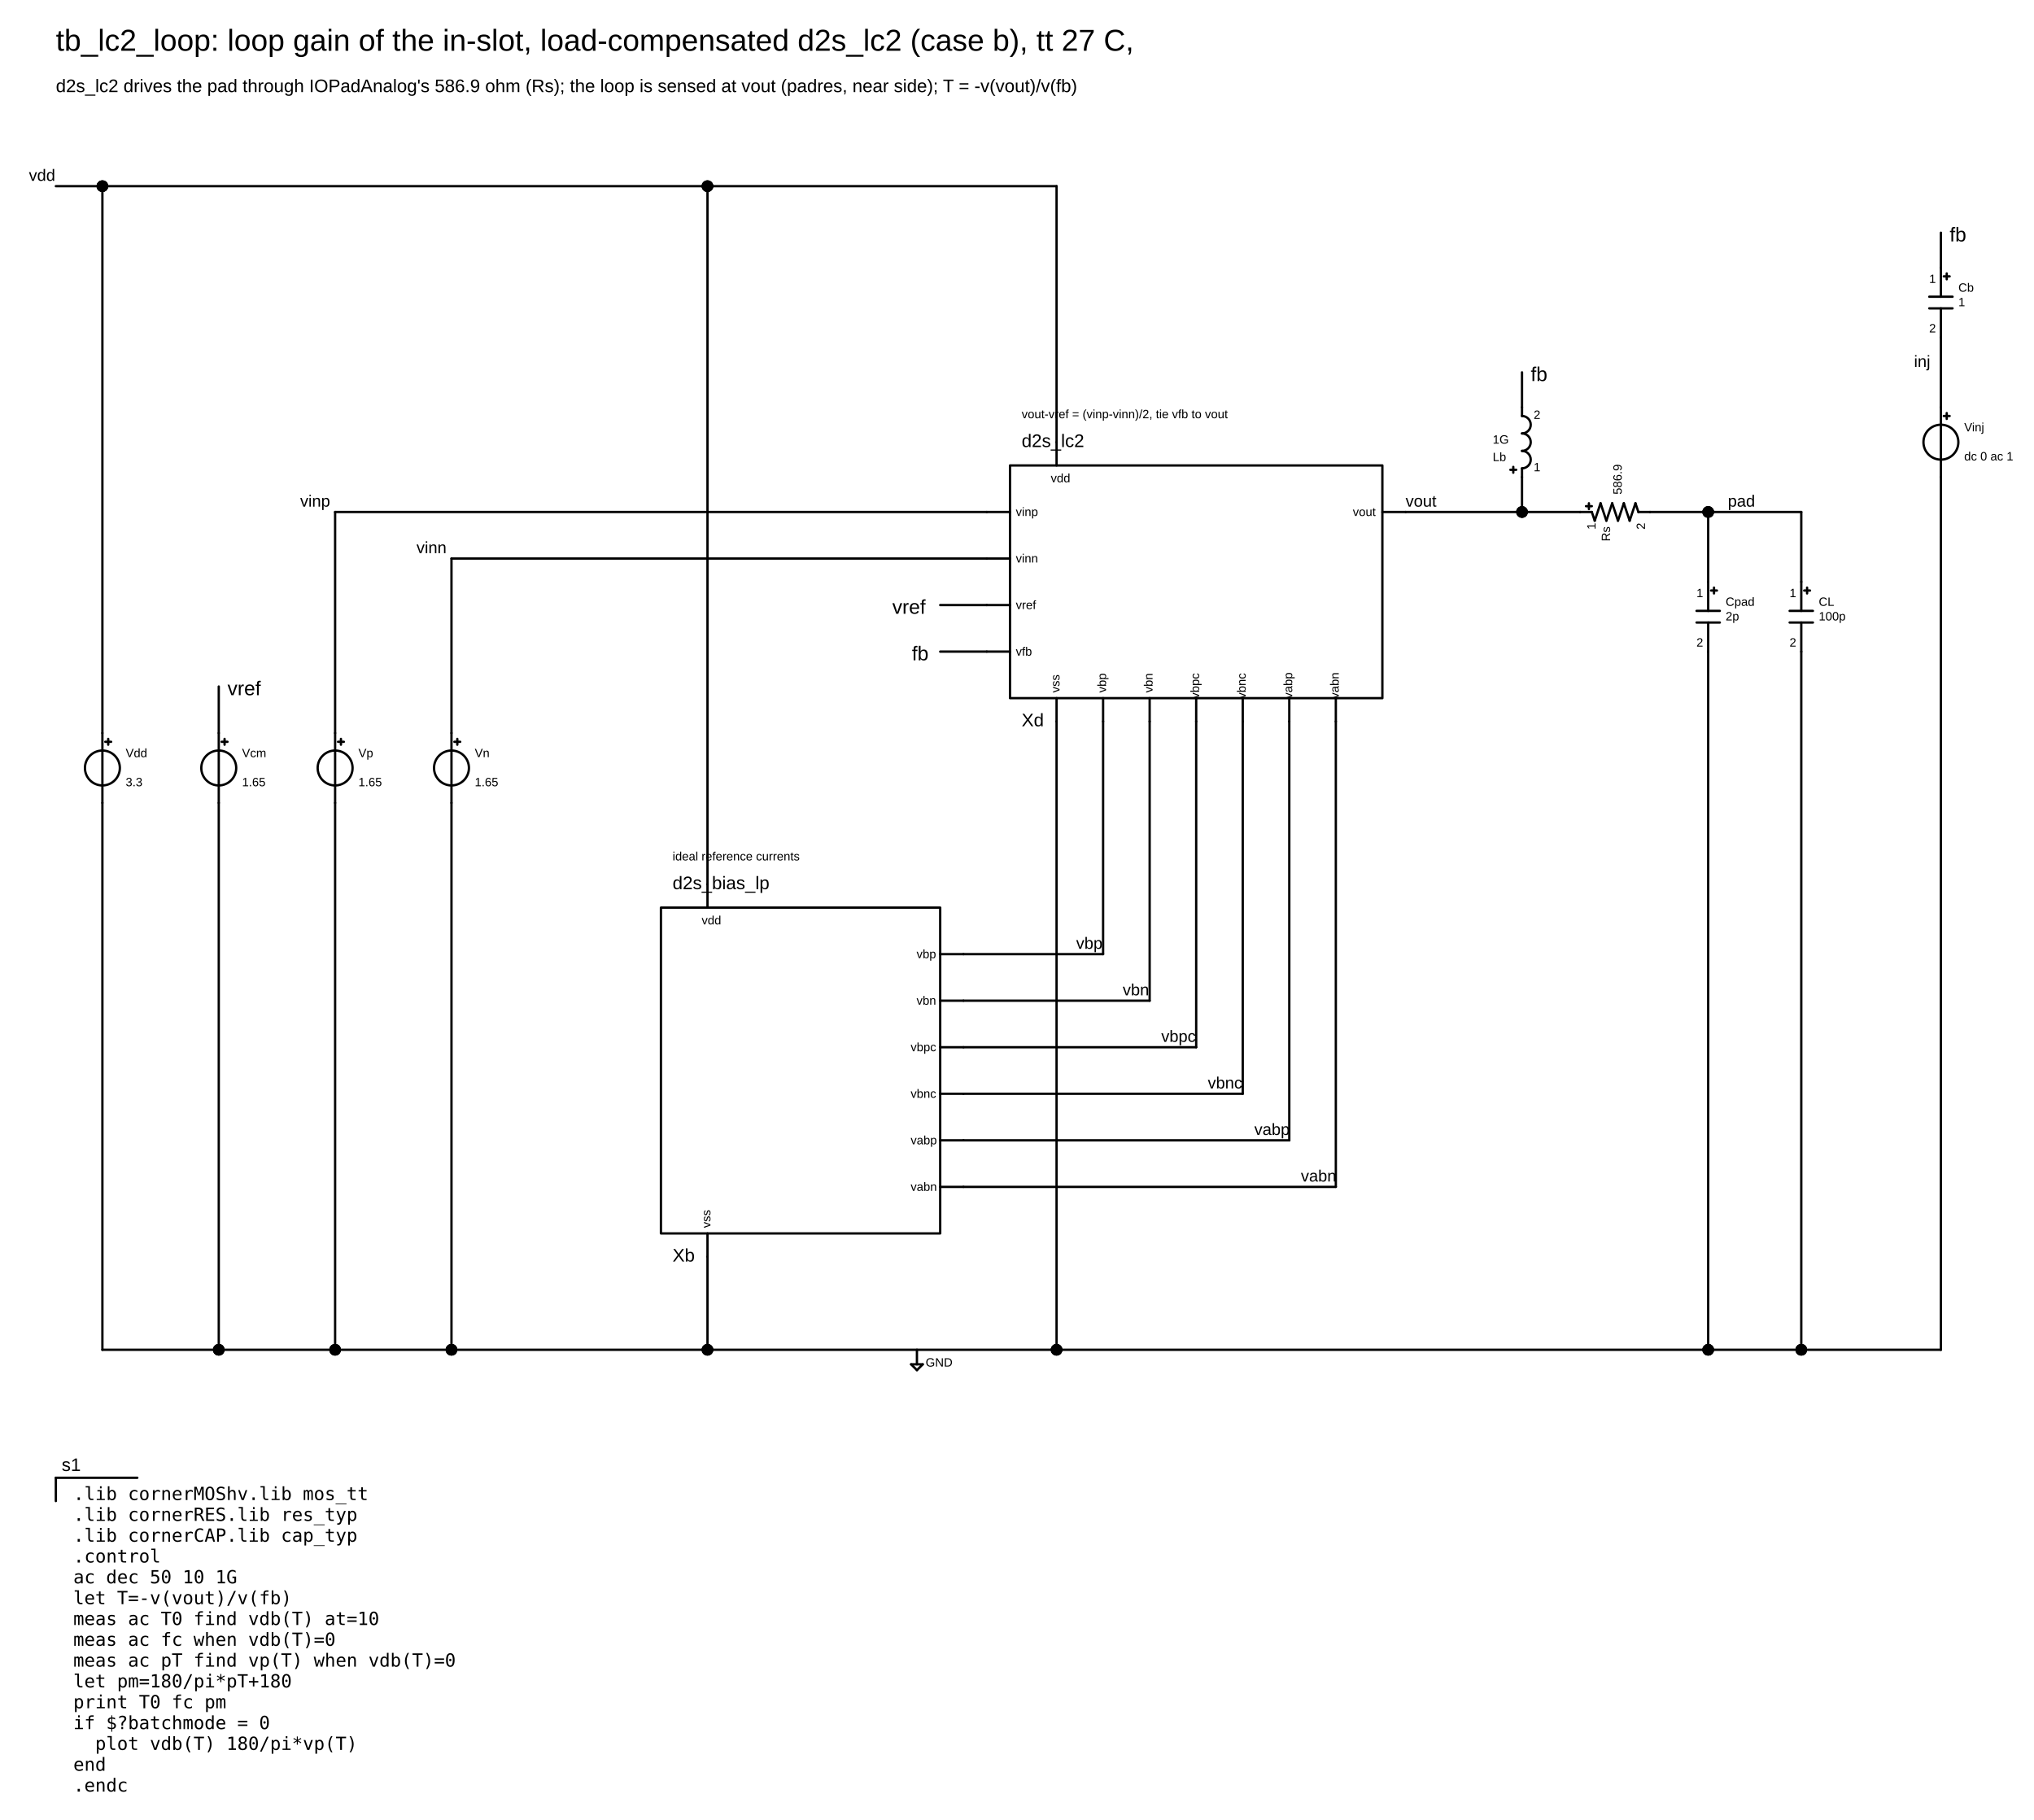
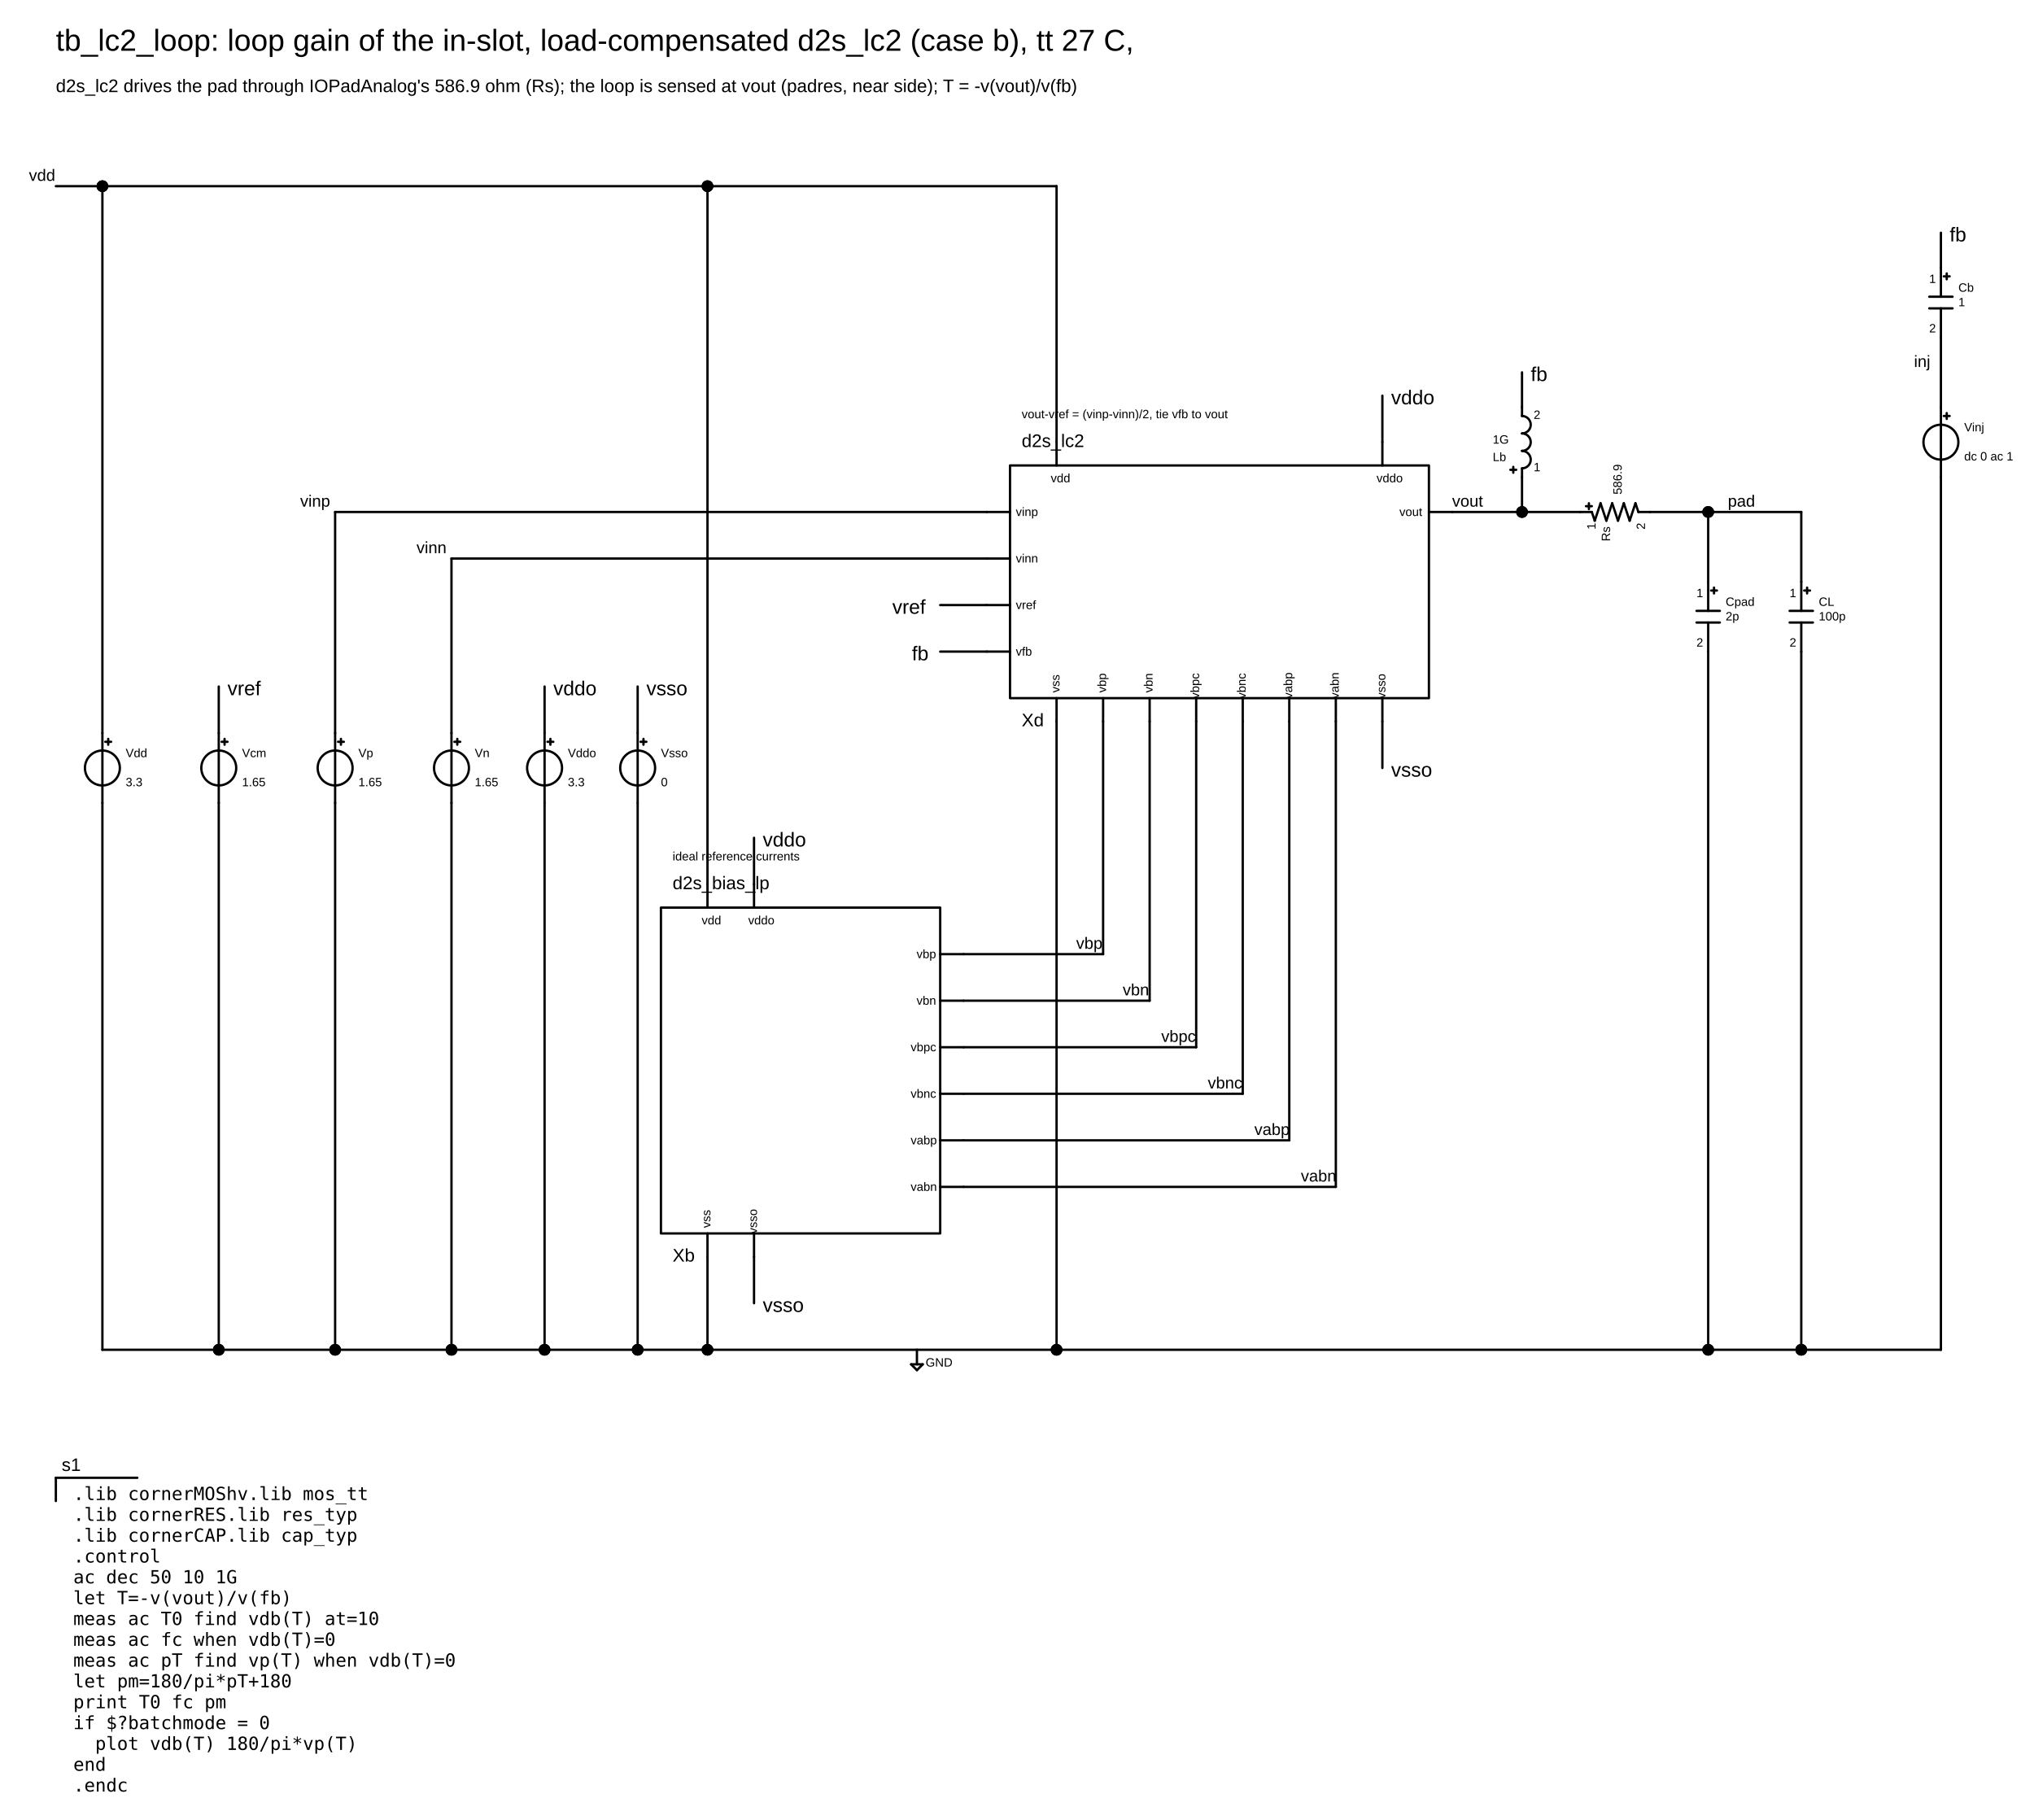
<svg xmlns="http://www.w3.org/2000/svg" width="1748" height="1564" viewBox="252 280 1748 1564" version="1.1">
  <style type="text/css">
.l0{
 fill: #ffffff;
  stroke: #ffffff;
  stroke-linecap:round;
  stroke-linejoin:round;
  stroke-width: 2;
}
.l1{
 fill: #000000;
  stroke: #000000;
  stroke-linecap:round;
  stroke-linejoin:round;
  stroke-width: 2;
}
.l2{
  fill: none;
  stroke: #808080;
  stroke-linecap:round;
  stroke-linejoin:round;
  stroke-width: 2;
}
.l3{
 fill: #000000; fill-opacity: 0.5;
  stroke: #000000;
  stroke-linecap:round;
  stroke-linejoin:round;
  stroke-width: 2;
}
.l4{
 fill: #000000;
  stroke: #000000;
  stroke-linecap:round;
  stroke-linejoin:round;
  stroke-width: 2;
}
.l5{
 fill: #000000;
  stroke: #000000;
  stroke-linecap:round;
  stroke-linejoin:round;
  stroke-width: 2;
}
.l6{
 fill: #000000; fill-opacity: 0.5;
  stroke: #000000;
  stroke-linecap:round;
  stroke-linejoin:round;
  stroke-width: 2;
}
.l7{
 fill: #ffffff; fill-opacity: 0.5;
  stroke: #ffffff;
  stroke-linecap:round;
  stroke-linejoin:round;
  stroke-width: 2;
}
.l8{
 fill: #000000; fill-opacity: 0.5;
  stroke: #000000;
  stroke-linecap:round;
  stroke-linejoin:round;
  stroke-width: 2;
}
.l9{
 fill: #000000; fill-opacity: 0.5;
  stroke: #000000;
  stroke-linecap:round;
  stroke-linejoin:round;
  stroke-width: 2;
}
.l10{
 fill: #d55e00;
  stroke: #d55e00;
  stroke-linecap:round;
  stroke-linejoin:round;
  stroke-width: 2;
}
.l11{
 fill: #000000; fill-opacity: 0.5;
  stroke: #000000;
  stroke-linecap:round;
  stroke-linejoin:round;
  stroke-width: 2;
}
.l12{
 fill: #000000; fill-opacity: 0.5;
  stroke: #000000;
  stroke-linecap:round;
  stroke-linejoin:round;
  stroke-width: 2;
}
.l13{
 fill: #000000; fill-opacity: 0.5;
  stroke: #000000;
  stroke-linecap:round;
  stroke-linejoin:round;
  stroke-width: 2;
}
.l14{
  fill: none;
  stroke: #000000;
  stroke-linecap:round;
  stroke-linejoin:round;
  stroke-width: 2;
}
.l15{
 fill: #000000; fill-opacity: 0.5;
  stroke: #000000;
  stroke-linecap:round;
  stroke-linejoin:round;
  stroke-width: 2;
}
.l16{
 fill: #000000; fill-opacity: 0.5;
  stroke: #000000;
  stroke-linecap:round;
  stroke-linejoin:round;
  stroke-width: 2;
}
.l17{
  fill: none;
  stroke: #000000;
  stroke-linecap:round;
  stroke-linejoin:round;
  stroke-width: 2;
}
.l18{
 fill: #000000; fill-opacity: 0.5;
  stroke: #000000;
  stroke-linecap:round;
  stroke-linejoin:round;
  stroke-width: 2;
}
.l19{
  fill: none;
  stroke: #000000;
  stroke-linecap:round;
  stroke-linejoin:round;
  stroke-width: 2;
}
.l20{
  fill: none;
  stroke: #000000;
  stroke-linecap:round;
  stroke-linejoin:round;
  stroke-width: 2;
}
.l21{
  fill: none;
  stroke: #000000;
  stroke-linecap:round;
  stroke-linejoin:round;
  stroke-width: 2;
}
text {font-family: "Liberation Sans", Arial, Helvetica, sans-serif;}
</style>
  <rect class="l0" x="0" y="0" width="2220" height="2410" />
  <text fill="#000000" xml:space="preserve" font-size="26" transform="translate(300, 323.608)">tb_lc2_loop: loop gain of the in-slot, load-compensated d2s_lc2 (case b), tt 27 C,</text>
  <text fill="#000000" xml:space="preserve" font-size="15.6" transform="translate(300, 359.165)">d2s_lc2 drives the pad through IOPadAnalog's 586.9 ohm (Rs); the loop is sensed at vout (padres, near side); T = -v(vout)/v(fb)</text>
  <text fill="#000000" xml:space="preserve" font-size="17.16" transform="translate(447.5, 877.456)">vref</text>
  <text fill="#000000" xml:space="preserve" font-size="14.04" transform="translate(1176.85, 1095.39)">vbp</text>
  <text fill="#000000" xml:space="preserve" font-size="14.04" transform="translate(1216.85, 1135.39)">vbn</text>
  <text fill="#000000" xml:space="preserve" font-size="14.04" transform="translate(1249.96, 1175.39)">vbpc</text>
  <text fill="#000000" xml:space="preserve" font-size="14.04" transform="translate(1289.96, 1215.39)">vbnc</text>
  <text fill="#000000" xml:space="preserve" font-size="14.04" transform="translate(1329.96, 1255.39)">vabp</text>
  <text fill="#000000" xml:space="preserve" font-size="14.04" transform="translate(1369.96, 1295.39)">vabn</text>
  <text fill="#000000" xml:space="preserve" font-size="14.04" transform="translate(509.96, 715.394)">vinp</text>
  <text fill="#000000" xml:space="preserve" font-size="14.04" transform="translate(609.96, 755.394)">vinn</text>
  <text fill="#000000" xml:space="preserve" font-size="17.16" transform="translate(1018.84, 807.456)">vref</text>
  <text fill="#000000" xml:space="preserve" font-size="17.16" transform="translate(1035.67, 847.456)">fb</text>
-   <text fill="#000000" xml:space="preserve" font-size="14.04" transform="translate(1459.96, 715.394)">vout</text>
+   <text fill="#000000" xml:space="preserve" font-size="14.04" transform="translate(1499.96, 715.394)">vout</text>
  <text fill="#000000" xml:space="preserve" font-size="14.04" transform="translate(1736.85, 715.394)">pad</text>
  <text fill="#000000" xml:space="preserve" font-size="17.16" transform="translate(1567.5, 607.456)">fb</text>
  <text fill="#000000" xml:space="preserve" font-size="17.16" transform="translate(1927.5, 487.456)">fb</text>
  <text fill="#000000" xml:space="preserve" font-size="14.04" transform="translate(1896.85, 595.394)">inj</text>
  <text fill="#000000" xml:space="preserve" font-size="14.04" transform="translate(276.845, 435.394)">vdd</text>
  <text fill="#000000" xml:space="preserve" font-size="10.4" transform="translate(1047.5, 1454.44)">GND</text>
+   <text fill="#000000" xml:space="preserve" font-size="17.16" transform="translate(727.5, 877.456)">vddo</text>
+   <text fill="#000000" xml:space="preserve" font-size="17.16" transform="translate(807.5, 877.456)">vsso</text>
+   <text fill="#000000" xml:space="preserve" font-size="17.16" transform="translate(1447.5, 627.456)">vddo</text>
+   <text fill="#000000" xml:space="preserve" font-size="17.16" transform="translate(1447.5, 947.456)">vsso</text>
+   <text fill="#000000" xml:space="preserve" font-size="17.16" transform="translate(907.5, 1007.46)">vddo</text>
+   <text fill="#000000" xml:space="preserve" font-size="17.16" transform="translate(907.5, 1407.46)">vsso</text>
  <text fill="#000000" xml:space="preserve" font-size="10.4" transform="translate(360, 930.693)">Vdd</text>
  <text fill="#000000" xml:space="preserve" font-size="10.4" transform="translate(360, 955.693)">3.3</text>
  <text fill="#000000" xml:space="preserve" font-size="10.4" transform="translate(460, 930.693)">Vcm</text>
  <text fill="#000000" xml:space="preserve" font-size="10.4" transform="translate(460, 955.693)">1.65</text>
  <text fill="#000000" xml:space="preserve" font-size="15.6" transform="translate(830, 1044.16)">d2s_bias_lp</text>
  <text fill="#000000" xml:space="preserve" font-size="15.6" transform="translate(830, 1364.16)">Xb</text>
  <text fill="#000000" xml:space="preserve" font-size="10.4" transform="translate(830, 1019.44)">ideal reference currents</text>
  <text fill="#000000" xml:space="preserve" font-size="10.4" transform="translate(855, 1074.44)">vdd</text>
+   <text fill="#000000" xml:space="preserve" font-size="10.4" transform="translate(895, 1074.44)">vddo</text>
+   <text fill="#000000" xml:space="preserve" font-size="10.4" transform="translate(902.514, 1340.4) rotate(270)">vsso</text>
  <text fill="#000000" xml:space="preserve" font-size="10.4" transform="translate(862.514, 1335.3) rotate(270)">vss</text>
  <text fill="#000000" xml:space="preserve" font-size="10.4" transform="translate(1039.7, 1103.44)">vbp</text>
  <text fill="#000000" xml:space="preserve" font-size="10.4" transform="translate(1039.7, 1143.44)">vbn</text>
  <text fill="#000000" xml:space="preserve" font-size="10.4" transform="translate(1034.6, 1183.44)">vbpc</text>
  <text fill="#000000" xml:space="preserve" font-size="10.4" transform="translate(1034.6, 1223.44)">vbnc</text>
  <text fill="#000000" xml:space="preserve" font-size="10.4" transform="translate(1034.6, 1263.44)">vabp</text>
  <text fill="#000000" xml:space="preserve" font-size="10.4" transform="translate(1034.6, 1303.44)">vabn</text>
+   <text fill="#000000" xml:space="preserve" font-size="10.4" transform="translate(1435, 694.443)">vddo</text>
+   <text fill="#000000" xml:space="preserve" font-size="10.4" transform="translate(1442.51, 880.4) rotate(270)">vsso</text>
  <text fill="#000000" xml:space="preserve" font-size="15.6" transform="translate(1130, 664.165)">d2s_lc2</text>
  <text fill="#000000" xml:space="preserve" font-size="15.6" transform="translate(1130, 904.165)">Xd</text>
  <text fill="#000000" xml:space="preserve" font-size="10.4" transform="translate(1130, 639.443)">vout-vref = (vinp-vinn)/2, tie vfb to vout</text>
  <text fill="#000000" xml:space="preserve" font-size="10.4" transform="translate(1155, 694.443)">vdd</text>
  <text fill="#000000" xml:space="preserve" font-size="10.4" transform="translate(1162.51, 875.3) rotate(270)">vss</text>
  <text fill="#000000" xml:space="preserve" font-size="10.4" transform="translate(1125, 723.443)">vinp</text>
  <text fill="#000000" xml:space="preserve" font-size="10.4" transform="translate(1125, 763.443)">vinn</text>
  <text fill="#000000" xml:space="preserve" font-size="10.4" transform="translate(1125, 803.443)">vref</text>
-   <text fill="#000000" xml:space="preserve" font-size="10.4" transform="translate(1414.6, 723.443)">vout</text>
+   <text fill="#000000" xml:space="preserve" font-size="10.4" transform="translate(1454.6, 723.443)">vout</text>
  <text fill="#000000" xml:space="preserve" font-size="10.4" transform="translate(1125, 843.443)">vfb</text>
  <text fill="#000000" xml:space="preserve" font-size="10.4" transform="translate(1202.51, 875.3) rotate(270)">vbp</text>
  <text fill="#000000" xml:space="preserve" font-size="10.4" transform="translate(1242.51, 875.3) rotate(270)">vbn</text>
  <text fill="#000000" xml:space="preserve" font-size="10.4" transform="translate(1282.51, 880.4) rotate(270)">vbpc</text>
  <text fill="#000000" xml:space="preserve" font-size="10.4" transform="translate(1322.51, 880.4) rotate(270)">vbnc</text>
  <text fill="#000000" xml:space="preserve" font-size="10.4" transform="translate(1362.51, 880.4) rotate(270)">vabp</text>
  <text fill="#000000" xml:space="preserve" font-size="10.4" transform="translate(1402.51, 880.4) rotate(270)">vabn</text>
  <text fill="#000000" xml:space="preserve" font-size="10.4" transform="translate(560, 930.693)">Vp</text>
  <text fill="#000000" xml:space="preserve" font-size="10.4" transform="translate(560, 955.693)">1.65</text>
  <text fill="#000000" xml:space="preserve" font-size="10.4" transform="translate(660, 930.693)">Vn</text>
  <text fill="#000000" xml:space="preserve" font-size="10.4" transform="translate(660, 955.693)">1.65</text>
  <text fill="#000000" xml:space="preserve" font-size="10.4" transform="translate(1635.69, 745.2) rotate(270)">Rs</text>
  <text fill="#000000" xml:space="preserve" font-size="10.4" transform="translate(1645.69, 705) rotate(270)">586.9</text>
  <text fill="#000000" xml:space="preserve" font-size="10.4" transform="translate(1623.19, 735.1) rotate(270)">1</text>
  <text fill="#000000" xml:space="preserve" font-size="10.4" transform="translate(1665.69, 735.1) rotate(270)">2</text>
  <text fill="#000000" xml:space="preserve" font-size="10.4" transform="translate(1709.9, 793.193)">1</text>
  <text fill="#000000" xml:space="preserve" font-size="10.4" transform="translate(1709.9, 835.693)">2</text>
  <text fill="#000000" xml:space="preserve" font-size="10.4" transform="translate(1735, 800.693)">Cpad</text>
  <text fill="#000000" xml:space="preserve" font-size="10.4" transform="translate(1735, 813.193)">2p</text>
  <text fill="#000000" xml:space="preserve" font-size="10.4" transform="translate(1789.9, 793.193)">1</text>
  <text fill="#000000" xml:space="preserve" font-size="10.4" transform="translate(1789.9, 835.693)">2</text>
  <text fill="#000000" xml:space="preserve" font-size="10.4" transform="translate(1815, 800.693)">CL</text>
  <text fill="#000000" xml:space="preserve" font-size="10.4" transform="translate(1815, 813.193)">100p</text>
  <text fill="#000000" xml:space="preserve" font-size="10.4" transform="translate(1570, 685.014)">1</text>
  <text fill="#000000" xml:space="preserve" font-size="10.4" transform="translate(1570, 640.014)">2</text>
  <text fill="#000000" xml:space="preserve" font-size="10.4" transform="translate(1534.8, 676.264)">Lb</text>
  <text fill="#000000" xml:space="preserve" font-size="10.4" transform="translate(1534.8, 661.264)">1G</text>
  <text fill="#000000" xml:space="preserve" font-size="10.4" transform="translate(1909.9, 523.193)">1</text>
  <text fill="#000000" xml:space="preserve" font-size="10.4" transform="translate(1909.9, 565.693)">2</text>
  <text fill="#000000" xml:space="preserve" font-size="10.4" transform="translate(1935, 530.693)">Cb</text>
  <text fill="#000000" xml:space="preserve" font-size="10.4" transform="translate(1935, 543.193)">1</text>
  <text fill="#000000" xml:space="preserve" font-size="10.4" transform="translate(1940, 650.693)">Vinj</text>
  <text fill="#000000" xml:space="preserve" font-size="10.4" transform="translate(1940, 675.693)">dc 0 ac 1</text>
  <text fill="#000000" xml:space="preserve" font-size="15.6" transform="translate(305, 1544.16)">s1</text>
  <text fill="#000000" xml:space="preserve" font-size="15.6" style="font-family:Monospace;" transform="translate(315, 1569.16)">.lib cornerMOShv.lib mos_tt</text>
  <text fill="#000000" xml:space="preserve" font-size="15.6" style="font-family:Monospace;" transform="translate(315, 1587.06)">.lib cornerRES.lib res_typ</text>
  <text fill="#000000" xml:space="preserve" font-size="15.6" style="font-family:Monospace;" transform="translate(315, 1604.95)">.lib cornerCAP.lib cap_typ</text>
  <text fill="#000000" xml:space="preserve" font-size="15.6" style="font-family:Monospace;" transform="translate(315, 1622.84)">.control</text>
  <text fill="#000000" xml:space="preserve" font-size="15.6" style="font-family:Monospace;" transform="translate(315, 1640.74)">ac dec 50 10 1G</text>
  <text fill="#000000" xml:space="preserve" font-size="15.6" style="font-family:Monospace;" transform="translate(315, 1658.63)">let T=-v(vout)/v(fb)</text>
  <text fill="#000000" xml:space="preserve" font-size="15.6" style="font-family:Monospace;" transform="translate(315, 1676.52)">meas ac T0 find vdb(T) at=10</text>
  <text fill="#000000" xml:space="preserve" font-size="15.6" style="font-family:Monospace;" transform="translate(315, 1694.42)">meas ac fc when vdb(T)=0</text>
  <text fill="#000000" xml:space="preserve" font-size="15.6" style="font-family:Monospace;" transform="translate(315, 1712.31)">meas ac pT find vp(T) when vdb(T)=0</text>
  <text fill="#000000" xml:space="preserve" font-size="15.6" style="font-family:Monospace;" transform="translate(315, 1730.2)">let pm=180/pi*pT+180</text>
  <text fill="#000000" xml:space="preserve" font-size="15.6" style="font-family:Monospace;" transform="translate(315, 1748.1)">print T0 fc pm</text>
  <text fill="#000000" xml:space="preserve" font-size="15.6" style="font-family:Monospace;" transform="translate(315, 1765.99)">if $?batchmode = 0</text>
  <text fill="#000000" xml:space="preserve" font-size="15.6" style="font-family:Monospace;" transform="translate(315, 1783.88)">  plot vdb(T) 180/pi*vp(T)</text>
  <text fill="#000000" xml:space="preserve" font-size="15.6" style="font-family:Monospace;" transform="translate(315, 1801.78)">end</text>
  <text fill="#000000" xml:space="preserve" font-size="15.6" style="font-family:Monospace;" transform="translate(315, 1819.67)">.endc</text>
+   <text fill="#000000" xml:space="preserve" font-size="10.4" transform="translate(740, 930.693)">Vddo</text>
+   <text fill="#000000" xml:space="preserve" font-size="10.4" transform="translate(740, 955.693)">3.3</text>
+   <text fill="#000000" xml:space="preserve" font-size="10.4" transform="translate(820, 930.693)">Vsso</text>
+   <text fill="#000000" xml:space="preserve" font-size="10.4" transform="translate(820, 955.693)">0</text>
  <path class="l4" d="M342.5 917.5L347.5 917.5" />
  <path class="l4" d="M345 915L345 920" />
  <path class="l4" d="M340 910L340 970" />
  <circle class="l4" cx="340" cy="940" r="15" style="fill:none;" />
  <path class="l4" d="M442.5 917.5L447.5 917.5" />
  <path class="l4" d="M445 915L445 920" />
  <path class="l4" d="M440 910L440 970" />
  <circle class="l4" cx="440" cy="940" r="15" style="fill:none;" />
  <path class="l4" d="M860 1040L860 1060" />
  <path class="l4" d="M860 1340L860 1360" />
+   <path class="l4" d="M900 1040L900 1060" />
+   <path class="l4" d="M900 1340L900 1360" />
  <path class="l4" d="M1060 1100L1080 1100" />
  <path class="l4" d="M1060 1140L1080 1140" />
  <path class="l4" d="M1060 1180L1080 1180" />
  <path class="l4" d="M1060 1220L1080 1220" />
  <path class="l4" d="M1060 1260L1080 1260" />
  <path class="l4" d="M1060 1300L1080 1300" />
  <path class="l4" style="fill:none;" d="M820 1060L1060 1060L1060 1340L820 1340L820 1060" />
  <path class="l4" d="M1160 660L1160 680" />
  <path class="l4" d="M1160 880L1160 900" />
  <path class="l4" d="M1100 720L1120 720" />
  <path class="l4" d="M1100 760L1120 760" />
  <path class="l4" d="M1100 800L1120 800" />
-   <path class="l4" d="M1440 720L1460 720" />
+   <path class="l4" d="M1480 720L1500 720" />
  <path class="l4" d="M1100 840L1120 840" />
  <path class="l4" d="M1200 880L1200 900" />
  <path class="l4" d="M1240 880L1240 900" />
  <path class="l4" d="M1280 880L1280 900" />
  <path class="l4" d="M1320 880L1320 900" />
  <path class="l4" d="M1360 880L1360 900" />
  <path class="l4" d="M1400 880L1400 900" />
-   <path class="l4" style="fill:none;" d="M1120 680L1440 680L1440 880L1120 880L1120 680" />
+   <path class="l4" d="M1440 660L1440 680" />
+   <path class="l4" d="M1440 880L1440 900" />
+   <path class="l4" style="fill:none;" d="M1120 680L1480 680L1480 880L1120 880L1120 680" />
  <path class="l4" d="M542.5 917.5L547.5 917.5" />
  <path class="l4" d="M545 915L545 920" />
  <path class="l4" d="M540 910L540 970" />
  <circle class="l4" cx="540" cy="940" r="15" style="fill:none;" />
  <path class="l4" d="M642.5 917.5L647.5 917.5" />
  <path class="l4" d="M645 915L645 920" />
  <path class="l4" d="M640 910L640 970" />
  <circle class="l4" cx="640" cy="940" r="15" style="fill:none;" />
  <path class="l4" d="M1660 720L1670 720" />
  <path class="l4" d="M1657.5 712.5L1660 720" />
  <path class="l4" d="M1652.5 727.5L1657.5 712.5" />
  <path class="l4" d="M1647.5 712.5L1652.5 727.5" />
  <path class="l4" d="M1642.5 727.5L1647.5 712.5" />
  <path class="l4" d="M1637.5 712.5L1642.5 727.5" />
  <path class="l4" d="M1632.5 727.5L1637.5 712.5" />
  <path class="l4" d="M1627.5 712.5L1632.5 727.5" />
  <path class="l4" d="M1622.5 727.5L1627.5 712.5" />
  <path class="l4" d="M1620 720L1622.5 727.5" />
  <path class="l4" d="M1610 720L1620 720" />
  <path class="l4" d="M1617.5 712.5L1617.5 717.5" />
  <path class="l4" d="M1615 715L1620 715" />
  <path class="l4" d="M1720 815L1720 840" />
  <path class="l4" d="M1720 780L1720 805" />
  <path class="l4" d="M1710 805L1730 805" />
  <path class="l4" d="M1710 815L1730 815" />
  <path class="l4" d="M1722.5 787.5L1727.5 787.5" />
  <path class="l4" d="M1725 785L1725 790" />
  <path class="l4" d="M1800 815L1800 840" />
  <path class="l4" d="M1800 780L1800 805" />
  <path class="l4" d="M1790 805L1810 805" />
  <path class="l4" d="M1790 815L1810 815" />
  <path class="l4" d="M1802.5 787.5L1807.5 787.5" />
  <path class="l4" d="M1805 785L1805 790" />
  <path class="l4" d="M1552.5 681.25L1552.5 686.25" />
  <path class="l4" d="M1550 683.75L1555 683.75" />
  <path class="l4" d="M1560 630L1560 637.5" />
  <path class="l4" d="M1560 682.5L1560 690" />
  <path class="l4" style="fill:none;" d="M1560 652.5 A7.5 7.5 0 0 0 1560 637.5" />
  <path class="l4" style="fill:none;" d="M1560 667.5 A7.5 7.5 0 0 0 1560 652.5" />
  <path class="l4" style="fill:none;" d="M1560 682.5 A7.5 7.5 0 0 0 1560 667.5" />
  <path class="l4" d="M1920 545L1920 570" />
  <path class="l4" d="M1920 510L1920 535" />
  <path class="l4" d="M1910 535L1930 535" />
  <path class="l4" d="M1910 545L1930 545" />
  <path class="l4" d="M1922.5 517.5L1927.5 517.5" />
  <path class="l4" d="M1925 515L1925 520" />
  <path class="l4" d="M1922.5 637.5L1927.5 637.5" />
  <path class="l4" d="M1925 635L1925 640" />
  <path class="l4" d="M1920 630L1920 690" />
  <circle class="l4" cx="1920" cy="660" r="15" style="fill:none;" />
  <path class="l4" d="M300 1550L370 1550" />
  <path class="l4" d="M300 1550L300 1570" />
  <path class="l4" d="M1040 1440L1040 1452.5" />
  <path class="l4" d="M1035 1452.5L1045 1452.5" />
  <path class="l4" d="M1040 1457.5L1045 1452.5" />
  <path class="l4" d="M1035 1452.5L1040 1457.5" />
+   <path class="l4" d="M722.5 917.5L727.5 917.5" />
+   <path class="l4" d="M725 915L725 920" />
+   <path class="l4" d="M720 910L720 970" />
+   <circle class="l4" cx="720" cy="940" r="15" style="fill:none;" />
+   <path class="l4" d="M802.5 917.5L807.5 917.5" />
+   <path class="l4" d="M805 915L805 920" />
+   <path class="l4" d="M800 910L800 970" />
+   <circle class="l4" cx="800" cy="940" r="15" style="fill:none;" />
  <path class="l1" d="M340 440L340 910" />
  <path class="l1" d="M340 970L340 1440" />
  <path class="l1" d="M440 870L440 910" />
  <path class="l1" d="M440 970L440 1440" />
  <path class="l1" d="M860 440L860 1040" />
  <path class="l1" d="M860 1360L860 1440" />
  <path class="l1" d="M1160 440L1160 660" />
  <path class="l1" d="M1160 900L1160 1440" />
  <path class="l1" d="M1080 1100L1200 1100" />
  <path class="l1" d="M1200 900L1200 1100" />
  <path class="l1" d="M1080 1140L1240 1140" />
  <path class="l1" d="M1240 900L1240 1140" />
  <path class="l1" d="M1080 1180L1280 1180" />
  <path class="l1" d="M1280 900L1280 1180" />
  <path class="l1" d="M1080 1220L1320 1220" />
  <path class="l1" d="M1320 900L1320 1220" />
  <path class="l1" d="M1080 1260L1360 1260" />
  <path class="l1" d="M1360 900L1360 1260" />
  <path class="l1" d="M1080 1300L1400 1300" />
  <path class="l1" d="M1400 900L1400 1300" />
  <path class="l1" d="M540 970L540 1440" />
  <path class="l1" d="M540 720L540 910" />
  <path class="l1" d="M540 720L1100 720" />
  <path class="l1" d="M640 970L640 1440" />
  <path class="l1" d="M640 760L640 910" />
  <path class="l1" d="M640 760L1100 760" />
  <path class="l1" d="M1060 800L1100 800" />
  <path class="l1" d="M1060 840L1100 840" />
-   <path class="l1" d="M1460 720L1560 720" />
+   <path class="l1" d="M1500 720L1560 720" />
  <path class="l1" d="M1670 720L1720 720" />
  <path class="l1" d="M1720 720L1720 780" />
  <path class="l1" d="M1720 840L1720 1440" />
  <path class="l1" d="M1800 720L1800 780" />
  <path class="l1" d="M1800 840L1800 1440" />
  <path class="l1" d="M1560 690L1560 720" />
  <path class="l1" d="M1560 600L1560 630" />
  <path class="l1" d="M1920 480L1920 510" />
  <path class="l1" d="M1920 570L1920 630" />
  <path class="l1" d="M1920 690L1920 1440" />
  <path class="l1" d="M300 440L340 440" />
  <path class="l1" d="M340 1440L440 1440" />
  <path class="l1" d="M1560 720L1610 720" />
  <path class="l1" d="M1720 720L1800 720" />
  <path class="l1" d="M860 440L1160 440" />
  <path class="l1" d="M340 440L860 440" />
  <path class="l1" d="M540 1440L640 1440" />
  <path class="l1" d="M440 1440L540 1440" />
  <path class="l1" d="M1800 1440L1920 1440" />
  <path class="l1" d="M860 1440L1160 1440" />
-   <path class="l1" d="M640 1440L860 1440" />
+   <path class="l1" d="M800 1440L860 1440" />
  <path class="l1" d="M1160 1440L1720 1440" />
  <path class="l1" d="M1720 1440L1800 1440" />
+   <path class="l1" d="M720 870L720 910" />
+   <path class="l1" d="M720 970L720 1440" />
+   <path class="l1" d="M800 870L800 910" />
+   <path class="l1" d="M800 970L800 1440" />
+   <path class="l1" d="M1440 620L1440 660" />
+   <path class="l1" d="M1440 900L1440 940" />
+   <path class="l1" d="M900 1000L900 1040" />
+   <path class="l1" d="M900 1360L900 1400" />
+   <path class="l1" d="M640 1440L720 1440" />
+   <path class="l1" d="M720 1440L800 1440" />
  <circle class="l1" cx="340" cy="440" r="4" />
  <circle class="l1" cx="860" cy="440" r="4" />
  <circle class="l1" cx="340" cy="440" r="4" />
  <circle class="l1" cx="340" cy="440" r="4" />
  <circle class="l1" cx="540" cy="1440" r="4" />
  <circle class="l1" cx="440" cy="1440" r="4" />
  <circle class="l1" cx="440" cy="1440" r="4" />
  <circle class="l1" cx="540" cy="1440" r="4" />
  <circle class="l1" cx="540" cy="1440" r="4" />
  <circle class="l1" cx="640" cy="1440" r="4" />
  <circle class="l1" cx="440" cy="1440" r="4" />
  <circle class="l1" cx="860" cy="440" r="4" />
  <circle class="l1" cx="860" cy="440" r="4" />
+   <circle class="l1" cx="800" cy="1440" r="4" />
+   <circle class="l1" cx="720" cy="1440" r="4" />
  <circle class="l1" cx="640" cy="1440" r="4" />
+   <circle class="l1" cx="800" cy="1440" r="4" />
+   <circle class="l1" cx="860" cy="1440" r="4" />
+   <circle class="l1" cx="720" cy="1440" r="4" />
+   <circle class="l1" cx="800" cy="1440" r="4" />
  <circle class="l1" cx="640" cy="1440" r="4" />
-   <circle class="l1" cx="860" cy="1440" r="4" />
+   <circle class="l1" cx="720" cy="1440" r="4" />
  <circle class="l1" cx="860" cy="1440" r="4" />
  <circle class="l1" cx="1160" cy="1440" r="4" />
  <circle class="l1" cx="860" cy="1440" r="4" />
  <circle class="l1" cx="1160" cy="1440" r="4" />
  <circle class="l1" cx="1160" cy="1440" r="4" />
  <circle class="l1" cx="1720" cy="1440" r="4" />
  <circle class="l1" cx="1720" cy="720" r="4" />
  <circle class="l1" cx="1560" cy="720" r="4" />
  <circle class="l1" cx="1560" cy="720" r="4" />
  <circle class="l1" cx="1720" cy="720" r="4" />
  <circle class="l1" cx="1720" cy="720" r="4" />
  <circle class="l1" cx="1560" cy="720" r="4" />
  <circle class="l1" cx="1800" cy="1440" r="4" />
  <circle class="l1" cx="1720" cy="1440" r="4" />
  <circle class="l1" cx="1720" cy="1440" r="4" />
  <circle class="l1" cx="1800" cy="1440" r="4" />
  <circle class="l1" cx="1800" cy="1440" r="4" />
</svg>
